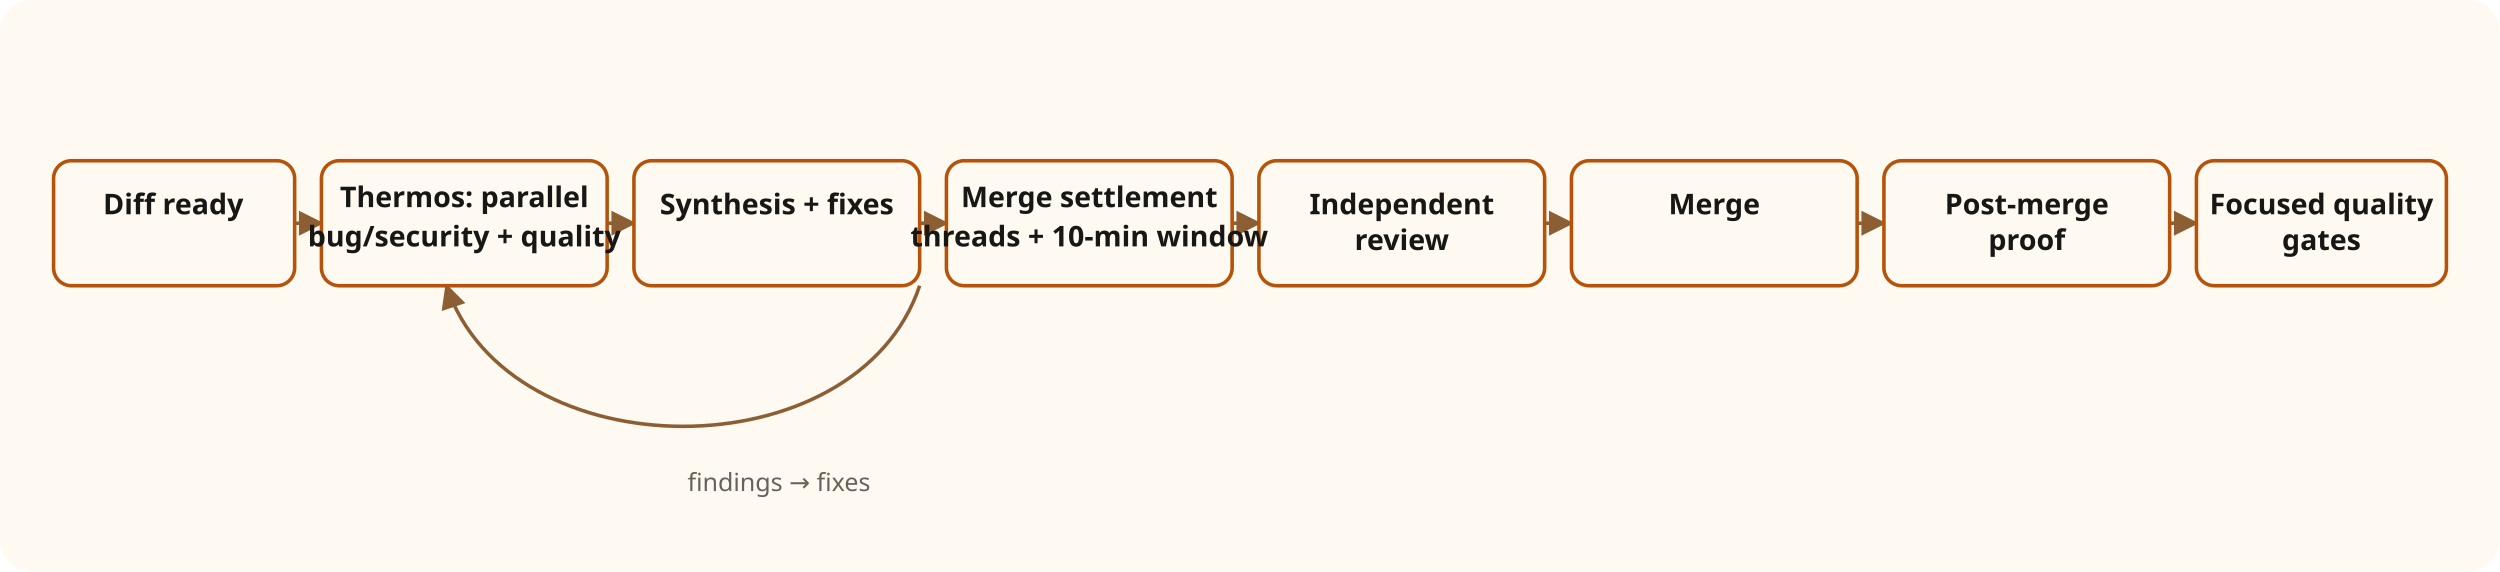
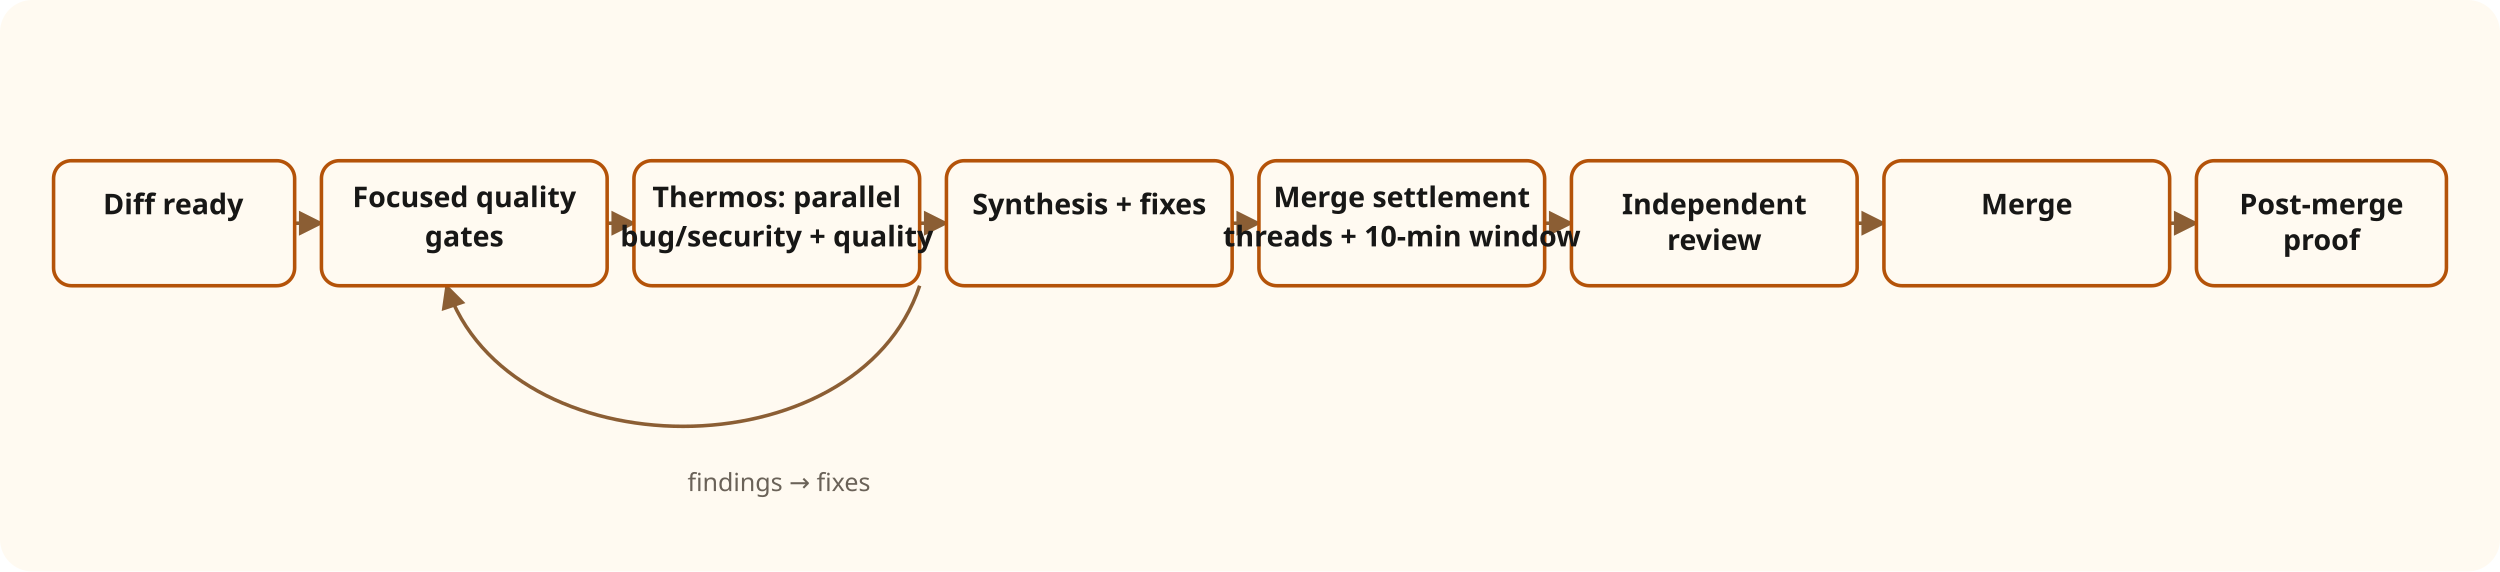
<svg xmlns="http://www.w3.org/2000/svg" viewBox="0 0 1400 320" role="img" aria-labelledby="title desc">
  <style>
    .bg{fill:#fffaf1}.node{fill:#fffaf1;stroke:#b45309;stroke-width:2}.edge{fill:none;stroke:#8b5e34;stroke-width:2;marker-end:url(#arrow)}.label{fill:#171716;font:600 16px system-ui,sans-serif;text-anchor:middle}.small{fill:#6a6258;font:14px system-ui,sans-serif}.arrow{fill:#8b5e34}
    @media(prefers-color-scheme:dark){.bg{fill:#1c1b19}.node{fill:#25231f;stroke:#dfa05b}.edge{stroke:#dfa05b}.label{fill:#eee9df}.small{fill:#b2ada3}.arrow{fill:#dfa05b}}
  </style>
  <defs>
    <marker id="arrow" viewBox="0 0 10 10" refX="9" refY="5" markerWidth="7" markerHeight="7" orient="auto">
      <path class="arrow" d="M 0 0 L 10 5 L 0 10 z" />
    </marker>
  </defs>
  <rect class="bg" width="1400" height="320" rx="18" />
  <g class="edge">
    <path d="M165 125h15" />
    <path d="M340 125h15" />
    <path d="M515 125h15" />
    <path d="M690 125h15" />
    <path d="M865 125h15" />
    <path d="M1040 125h15" />
    <path d="M1215 125h15" />
    <path d="M515 160c-35 105-230 105-265 0" />
  </g>
  <g class="small">
    <text x="385" y="275">findings → fixes</text>
  </g>
  <g class="node">
    <rect x="30" y="90" width="135" height="70" rx="10" />
    <rect x="180" y="90" width="160" height="70" rx="10" />
    <rect x="355" y="90" width="160" height="70" rx="10" />
    <rect x="530" y="90" width="160" height="70" rx="10" />
    <rect x="705" y="90" width="160" height="70" rx="10" />
    <rect x="880" y="90" width="160" height="70" rx="10" />
    <rect x="1055" y="90" width="160" height="70" rx="10" />
    <rect x="1230" y="90" width="140" height="70" rx="10" />
  </g>
  <g class="label">
    <text x="97" y="120">Diff ready</text>
    <text x="97" y="140" />
-     <text x="260" y="116">Thermos: parallel</text>
-     <text x="260" y="138">bug/security + quality</text>
-     <text x="435" y="120">Synthesis + fixes</text>
-     <text x="435" y="140" />
-     <text x="610" y="116">Merge settlement</text>
-     <text x="610" y="138">threads + 10-min window</text>
-     <text x="785" y="120">Independent</text>
-     <text x="785" y="140">review</text>
-     <text x="960" y="120">Merge</text>
-     <text x="960" y="140" />
-     <text x="1135" y="120">Post-merge</text>
-     <text x="1135" y="140">proof</text>
-     <text x="1300" y="120">Focused quality</text>
-     <text x="1300" y="140">gates</text>
+     <text x="260" y="116">Focused quality</text>
+     <text x="260" y="138">gates</text>
+     <text x="435" y="116">Thermos: parallel</text>
+     <text x="435" y="138">bug/security + quality</text>
+     <text x="610" y="120">Synthesis + fixes</text>
+     <text x="610" y="140" />
+     <text x="785" y="116">Merge settlement</text>
+     <text x="785" y="138">threads + 10-min window</text>
+     <text x="960" y="120">Independent</text>
+     <text x="960" y="140">review</text>
+     <text x="1135" y="120">Merge</text>
+     <text x="1135" y="140" />
+     <text x="1300" y="120">Post-merge</text>
+     <text x="1300" y="140">proof</text>
  </g>
</svg>
